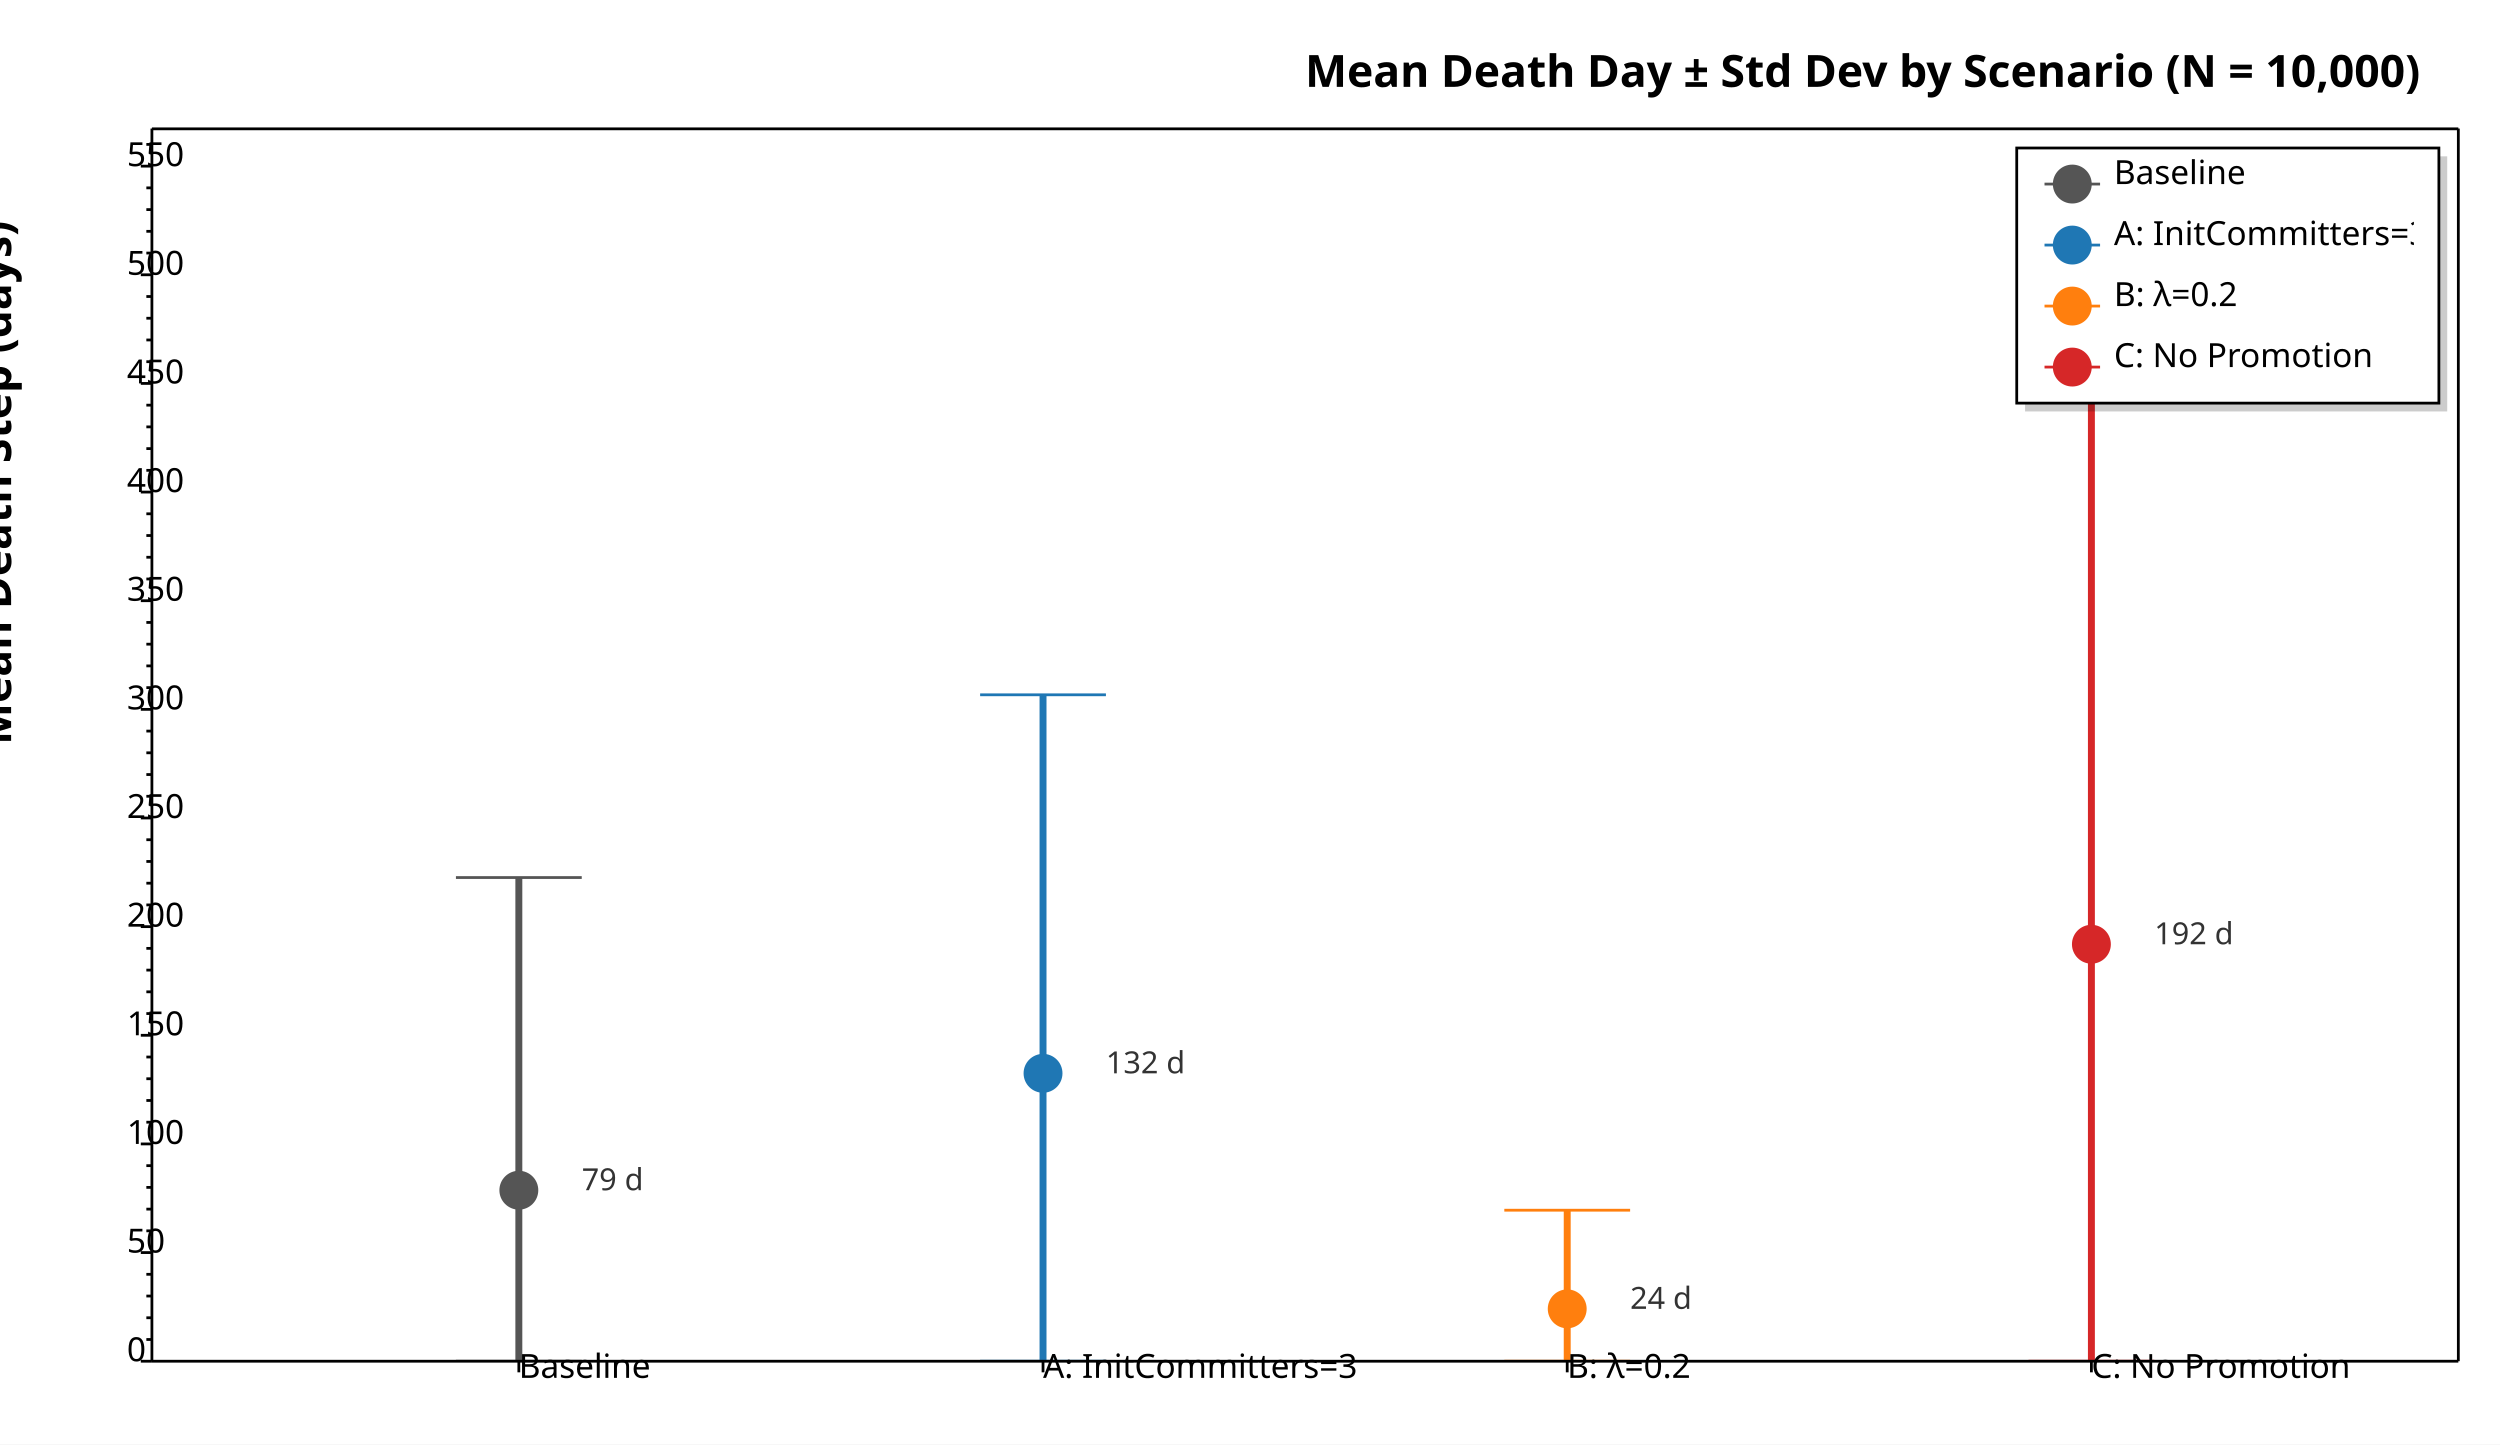
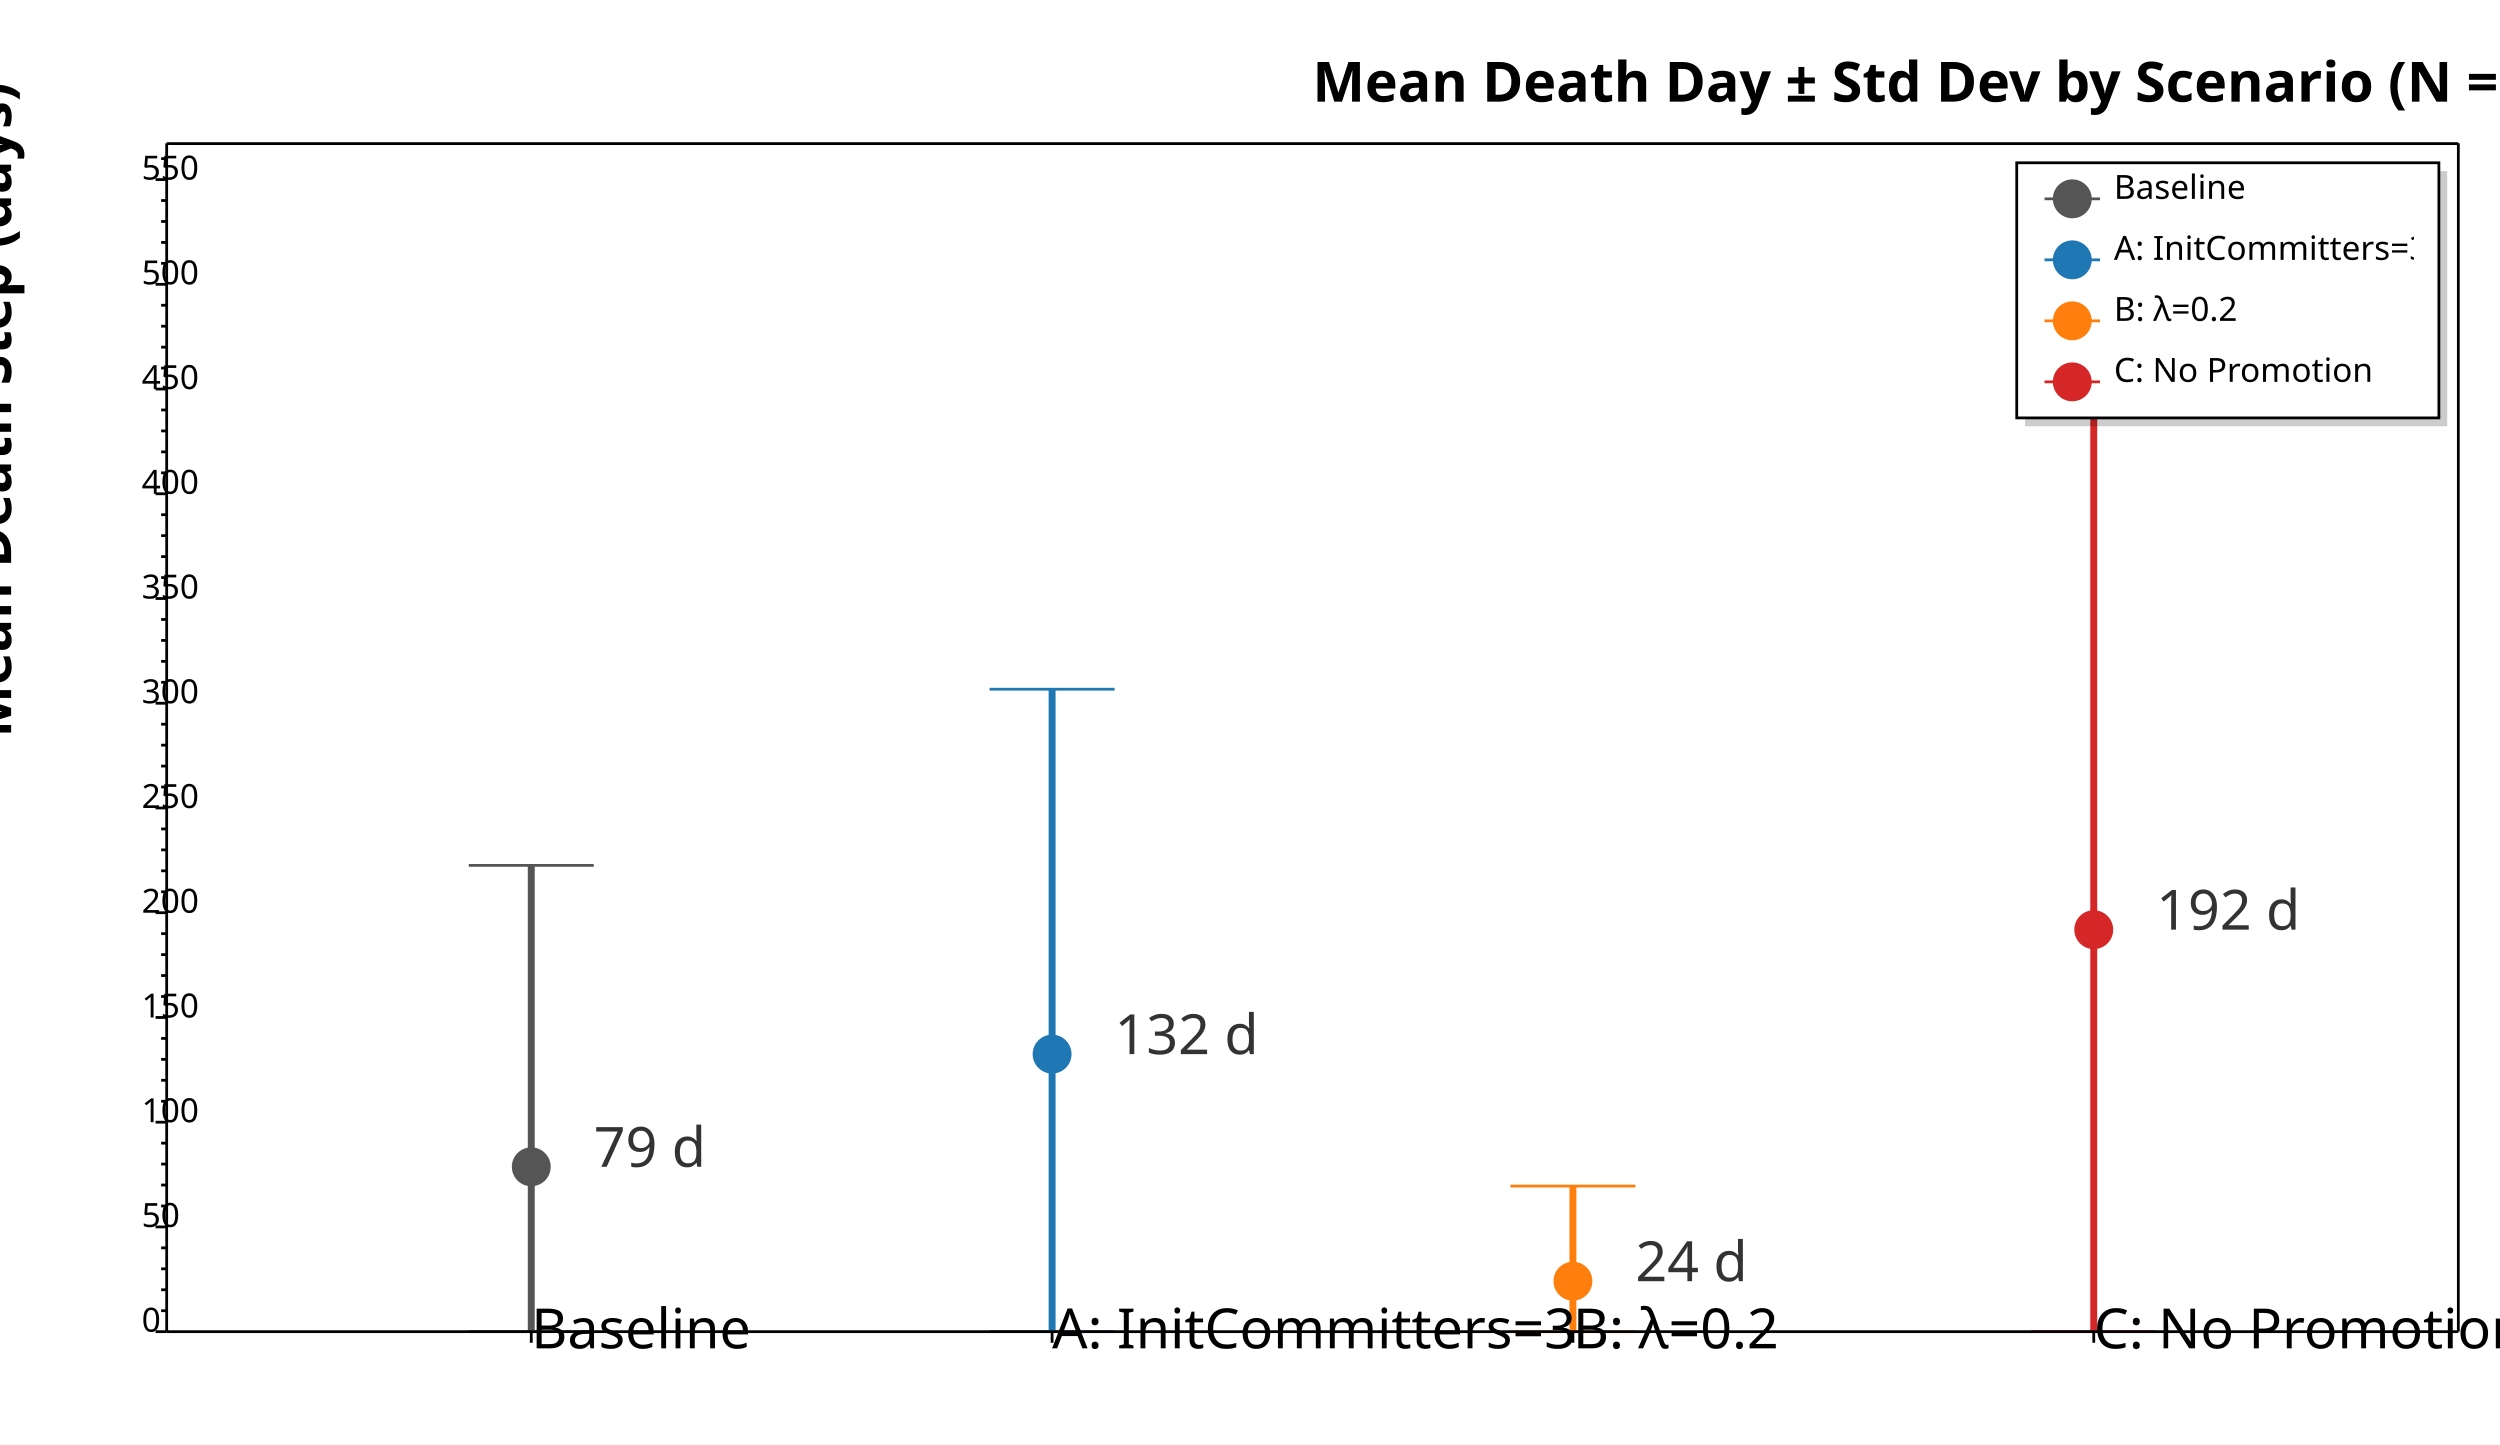
<svg xmlns="http://www.w3.org/2000/svg" width="900" height="520">
  <rect fill="white" width="900" height="520" />
  <clipPath id="cl_11">
-     <rect x="54.688" y="46.281" width="830.312" height="443.758" />
+     <rect x="60.008" y="51.602" width="824.992" height="427.797" />
  </clipPath>
  <g clip-path="url(#cl_11)">
-     <path fill="none" stroke="#555" stroke-width="2.5" stroke-miterlimit="4" d="M186.783 490.039L186.783 315.914" />
+     <path fill="none" stroke="#555" stroke-width="2.5" stroke-miterlimit="4" d="M191.257 479.398L191.257 311.536" />
  </g>
  <clipPath id="cl_12">
-     <rect x="54.688" y="46.281" width="830.312" height="443.758" />
+     <rect x="60.008" y="51.602" width="824.992" height="427.797" />
  </clipPath>
  <g clip-path="url(#cl_12)">
-     <path fill="none" stroke="#555" stroke-width="1" stroke-miterlimit="4" d="M164.138 490.039L209.428 490.039" />
+     <path fill="none" stroke="#555" stroke-width="1" stroke-miterlimit="4" d="M168.757 479.398L213.756 479.398" />
  </g>
  <clipPath id="cl_13">
-     <rect x="54.688" y="46.281" width="830.312" height="443.758" />
+     <rect x="60.008" y="51.602" width="824.992" height="427.797" />
  </clipPath>
  <g clip-path="url(#cl_13)">
-     <path fill="none" stroke="#555" stroke-width="1" stroke-miterlimit="4" d="M164.138 315.914L209.428 315.914" />
+     <path fill="none" stroke="#555" stroke-width="1" stroke-miterlimit="4" d="M168.757 311.536L213.756 311.536" />
  </g>
  <clipPath id="cl_14">
-     <rect x="54.688" y="46.281" width="830.312" height="443.758" />
+     <rect x="60.008" y="51.602" width="824.992" height="427.797" />
  </clipPath>
  <g clip-path="url(#cl_14)">
    <path fill="none" stroke="#555" stroke-width="1" stroke-miterlimit="4" d="" />
-     <ellipse fill="#555" cx="186.783" cy="428.477" rx="7" ry="7" />
+     <ellipse fill="#555" cx="191.257" cy="420.051" rx="7" ry="7" />
  </g>
  <clipPath id="cl_15">
-     <rect x="54.688" y="46.281" width="830.312" height="443.758" />
+     <rect x="60.008" y="51.602" width="824.992" height="427.797" />
  </clipPath>
  <g clip-path="url(#cl_15)">
-     <text fill="#333" transform="translate(209.428 428.477)" font-size="11" font-family="Segoe UI" x="0, 5.93, 11.859, 14.873, " y="2.793, ">
+     <text fill="#333" transform="translate(213.756 420.051)" font-size="20" font-family="Segoe UI" x="0, 10.781, 21.562, 27.041, " y="5.078, ">
				79 d
		</text>
  </g>
  <clipPath id="cl_16">
-     <rect x="54.688" y="46.281" width="830.312" height="443.758" />
+     <rect x="60.008" y="51.602" width="824.992" height="427.797" />
  </clipPath>
  <g clip-path="url(#cl_16)">
-     <path fill="none" stroke="#1F77B4" stroke-width="2.5" stroke-miterlimit="4" d="M375.49 490.039L375.49 250.128" />
+     <path fill="none" stroke="#1F77B4" stroke-width="2.5" stroke-miterlimit="4" d="M378.755 479.398L378.755 248.116" />
  </g>
  <clipPath id="cl_17">
-     <rect x="54.688" y="46.281" width="830.312" height="443.758" />
+     <rect x="60.008" y="51.602" width="824.992" height="427.797" />
  </clipPath>
  <g clip-path="url(#cl_17)">
-     <path fill="none" stroke="#1F77B4" stroke-width="1" stroke-miterlimit="4" d="M352.845 490.039L398.135 490.039" />
+     <path fill="none" stroke="#1F77B4" stroke-width="1" stroke-miterlimit="4" d="M356.255 479.398L401.255 479.398" />
  </g>
  <clipPath id="cl_18">
-     <rect x="54.688" y="46.281" width="830.312" height="443.758" />
+     <rect x="60.008" y="51.602" width="824.992" height="427.797" />
  </clipPath>
  <g clip-path="url(#cl_18)">
-     <path fill="none" stroke="#1F77B4" stroke-width="1" stroke-miterlimit="4" d="M352.845 250.128L398.135 250.128" />
+     <path fill="none" stroke="#1F77B4" stroke-width="1" stroke-miterlimit="4" d="M356.255 248.116L401.255 248.116" />
  </g>
  <clipPath id="cl_19">
-     <rect x="54.688" y="46.281" width="830.312" height="443.758" />
+     <rect x="60.008" y="51.602" width="824.992" height="427.797" />
  </clipPath>
  <g clip-path="url(#cl_19)">
    <path fill="none" stroke="#1F77B4" stroke-width="1" stroke-miterlimit="4" d="" />
-     <ellipse fill="#1F77B4" cx="375.49" cy="386.393" rx="7" ry="7" />
+     <ellipse fill="#1F77B4" cx="378.755" cy="379.48" rx="7" ry="7" />
  </g>
  <clipPath id="cl_1a">
-     <rect x="54.688" y="46.281" width="830.312" height="443.758" />
+     <rect x="60.008" y="51.602" width="824.992" height="427.797" />
  </clipPath>
  <g clip-path="url(#cl_1a)">
-     <text fill="#333" transform="translate(398.135 386.393)" font-size="11" font-family="Segoe UI" x="0, 5.93, 11.859, 17.789, 20.802, " y="2.793, ">
+     <text fill="#333" transform="translate(401.255 379.48)" font-size="20" font-family="Segoe UI" x="0, 10.781, 21.562, 32.344, 37.822, " y="5.078, ">
				132 d
		</text>
  </g>
  <clipPath id="cl_1b">
-     <rect x="54.688" y="46.281" width="830.312" height="443.758" />
+     <rect x="60.008" y="51.602" width="824.992" height="427.797" />
  </clipPath>
  <g clip-path="url(#cl_1b)">
-     <path fill="none" stroke="#FF7F0E" stroke-width="2.5" stroke-miterlimit="4" d="M564.197 490.039L564.197 435.674" />
+     <path fill="none" stroke="#FF7F0E" stroke-width="2.5" stroke-miterlimit="4" d="M566.253 479.398L566.253 426.989" />
  </g>
  <clipPath id="cl_1c">
-     <rect x="54.688" y="46.281" width="830.312" height="443.758" />
+     <rect x="60.008" y="51.602" width="824.992" height="427.797" />
  </clipPath>
  <g clip-path="url(#cl_1c)">
-     <path fill="none" stroke="#FF7F0E" stroke-width="1" stroke-miterlimit="4" d="M541.553 490.039L586.842 490.039" />
+     <path fill="none" stroke="#FF7F0E" stroke-width="1" stroke-miterlimit="4" d="M543.753 479.398L588.753 479.398" />
  </g>
  <clipPath id="cl_1d">
-     <rect x="54.688" y="46.281" width="830.312" height="443.758" />
+     <rect x="60.008" y="51.602" width="824.992" height="427.797" />
  </clipPath>
  <g clip-path="url(#cl_1d)">
-     <path fill="none" stroke="#FF7F0E" stroke-width="1" stroke-miterlimit="4" d="M541.553 435.674L586.842 435.674" />
+     <path fill="none" stroke="#FF7F0E" stroke-width="1" stroke-miterlimit="4" d="M543.753 426.989L588.753 426.989" />
  </g>
  <clipPath id="cl_1e">
-     <rect x="54.688" y="46.281" width="830.312" height="443.758" />
+     <rect x="60.008" y="51.602" width="824.992" height="427.797" />
  </clipPath>
  <g clip-path="url(#cl_1e)">
    <path fill="none" stroke="#FF7F0E" stroke-width="1" stroke-miterlimit="4" d="" />
-     <ellipse fill="#FF7F0E" cx="564.197" cy="471.187" rx="7" ry="7" />
+     <ellipse fill="#FF7F0E" cx="566.253" cy="461.225" rx="7" ry="7" />
  </g>
  <clipPath id="cl_1f">
-     <rect x="54.688" y="46.281" width="830.312" height="443.758" />
+     <rect x="60.008" y="51.602" width="824.992" height="427.797" />
  </clipPath>
  <g clip-path="url(#cl_1f)">
-     <text fill="#333" transform="translate(586.842 471.187)" font-size="11" font-family="Segoe UI" x="0, 5.93, 11.859, 14.873, " y="2.793, ">
+     <text fill="#333" transform="translate(588.753 461.225)" font-size="20" font-family="Segoe UI" x="0, 10.781, 21.562, 27.041, " y="5.078, ">
				24 d
		</text>
  </g>
  <clipPath id="cl_20">
-     <rect x="54.688" y="46.281" width="830.312" height="443.758" />
+     <rect x="60.008" y="51.602" width="824.992" height="427.797" />
  </clipPath>
  <g clip-path="url(#cl_20)">
-     <path fill="none" stroke="#D62728" stroke-width="2.5" stroke-miterlimit="4" d="M752.905 490.039L752.905 104.163" />
+     <path fill="none" stroke="#D62728" stroke-width="2.5" stroke-miterlimit="4" d="M753.751 479.398L753.751 107.401" />
  </g>
  <clipPath id="cl_21">
-     <rect x="54.688" y="46.281" width="830.312" height="443.758" />
+     <rect x="60.008" y="51.602" width="824.992" height="427.797" />
  </clipPath>
  <g clip-path="url(#cl_21)">
-     <path fill="none" stroke="#D62728" stroke-width="1" stroke-miterlimit="4" d="M730.26 490.039L775.55 490.039" />
+     <path fill="none" stroke="#D62728" stroke-width="1" stroke-miterlimit="4" d="M731.251 479.398L776.251 479.398" />
  </g>
  <clipPath id="cl_22">
-     <rect x="54.688" y="46.281" width="830.312" height="443.758" />
+     <rect x="60.008" y="51.602" width="824.992" height="427.797" />
  </clipPath>
  <g clip-path="url(#cl_22)">
-     <path fill="none" stroke="#D62728" stroke-width="1" stroke-miterlimit="4" d="M730.26 104.163L775.55 104.163" />
+     <path fill="none" stroke="#D62728" stroke-width="1" stroke-miterlimit="4" d="M731.251 107.401L776.251 107.401" />
  </g>
  <clipPath id="cl_23">
-     <rect x="54.688" y="46.281" width="830.312" height="443.758" />
+     <rect x="60.008" y="51.602" width="824.992" height="427.797" />
  </clipPath>
  <g clip-path="url(#cl_23)">
    <path fill="none" stroke="#D62728" stroke-width="1" stroke-miterlimit="4" d="" />
-     <ellipse fill="#D62728" cx="752.905" cy="339.928" rx="7" ry="7" />
+     <ellipse fill="#D62728" cx="753.751" cy="334.687" rx="7" ry="7" />
  </g>
  <clipPath id="cl_24">
-     <rect x="54.688" y="46.281" width="830.312" height="443.758" />
+     <rect x="60.008" y="51.602" width="824.992" height="427.797" />
  </clipPath>
  <g clip-path="url(#cl_24)">
-     <text fill="#333" transform="translate(775.55 339.928)" font-size="11" font-family="Segoe UI" x="0, 5.93, 11.859, 17.789, 20.802, " y="2.793, ">
+     <text fill="#333" transform="translate(776.251 334.687)" font-size="20" font-family="Segoe UI" x="0, 10.781, 21.562, 32.344, 37.822, " y="5.078, ">
				192 d
		</text>
  </g>
-   <rect fill="#010101" fill-opacity="0.2" x="729.025" y="56.281" width="151.975" height="91.844" />
-   <rect fill="white" x="726.025" y="53.281" width="151.975" height="91.844" />
-   <rect fill="none" stroke="black" stroke-width="1" stroke-miterlimit="4" x="726.025" y="53.281" width="151.975" height="91.844" />
+   <rect fill="#010101" fill-opacity="0.2" x="729.025" y="61.602" width="151.975" height="91.844" />
+   <rect fill="white" x="726.025" y="58.602" width="151.975" height="91.844" />
+   <rect fill="none" stroke="black" stroke-width="1" stroke-miterlimit="4" x="726.025" y="58.602" width="151.975" height="91.844" />
  <clipPath id="cl_25">
-     <rect x="735.025" y="57.281" width="133.975" height="83.844" />
+     <rect x="735.025" y="62.602" width="133.975" height="83.844" />
  </clipPath>
  <g clip-path="url(#cl_25)">
-     <text transform="translate(761.025 66.2617)" font-size="12" font-family="Segoe UI" x="0, 6.879, 12.984, 18.076, 24.352, 27.258, 30.164, 36.955, " y="3.047, ">
+     <text transform="translate(761.025 71.582)" font-size="12" font-family="Segoe UI" x="0, 6.879, 12.984, 18.076, 24.352, 27.258, 30.164, 36.955, " y="3.047, ">
				Baseline
		</text>
-     <path fill="none" stroke="#555" stroke-width="1" stroke-miterlimit="4" d="M756.025 66.262L736.025 66.262" />
-     <ellipse fill="#555" cx="746.025" cy="66.262" rx="7" ry="7" />
-     <text transform="translate(761.025 88.2227)" font-size="12" font-family="Segoe UI" x="0, 7.74, 10.342, 13.629, 16.822, 23.613, 26.52, 30.586, 38.016, 45.047, 55.383, 65.719, 68.625, 72.691, 76.758, 83.033, 87.205, 92.297, 100.506, " y="3.047, ">
+     <path fill="none" stroke="#555" stroke-width="1" stroke-miterlimit="4" d="M756.025 71.582L736.025 71.582" />
+     <ellipse fill="#555" cx="746.025" cy="71.582" rx="7" ry="7" />
+     <text transform="translate(761.025 93.543)" font-size="12" font-family="Segoe UI" x="0, 7.74, 10.342, 13.629, 16.822, 23.613, 26.52, 30.586, 38.016, 45.047, 55.383, 65.719, 68.625, 72.691, 76.758, 83.033, 87.205, 92.297, 100.506, " y="3.047, ">
				A: InitCommitters=3
		</text>
-     <path fill="none" stroke="#1F77B4" stroke-width="1" stroke-miterlimit="4" d="M756.025 88.223L736.025 88.223" />
-     <ellipse fill="#1F77B4" cx="746.025" cy="88.223" rx="7" ry="7" />
-     <text transform="translate(761.025 110.184)" font-size="12" font-family="Segoe UI" x="0, 6.879, 9.48, 12.768, 18.744, 26.953, 33.422, 36.023, " y="3.047, ">
+     <path fill="none" stroke="#1F77B4" stroke-width="1" stroke-miterlimit="4" d="M756.025 93.543L736.025 93.543" />
+     <ellipse fill="#1F77B4" cx="746.025" cy="93.543" rx="7" ry="7" />
+     <text transform="translate(761.025 115.504)" font-size="12" font-family="Segoe UI" x="0, 6.879, 9.48, 12.768, 18.744, 26.953, 33.422, 36.023, " y="3.047, ">
				B: λ=0.2
		</text>
-     <path fill="none" stroke="#FF7F0E" stroke-width="1" stroke-miterlimit="4" d="M756.025 110.184L736.025 110.184" />
-     <ellipse fill="#FF7F0E" cx="746.025" cy="110.184" rx="7" ry="7" />
-     <text transform="translate(761.025 132.145)" font-size="12" font-family="Segoe UI" x="0, 7.43, 10.031, 13.318, 22.295, 29.326, 32.613, 39.334, 43.506, 50.537, 60.873, 67.904, 71.971, 74.877, 81.908, " y="3.047, ">
+     <path fill="none" stroke="#FF7F0E" stroke-width="1" stroke-miterlimit="4" d="M756.025 115.504L736.025 115.504" />
+     <ellipse fill="#FF7F0E" cx="746.025" cy="115.504" rx="7" ry="7" />
+     <text transform="translate(761.025 137.465)" font-size="12" font-family="Segoe UI" x="0, 7.43, 10.031, 13.318, 22.295, 29.326, 32.613, 39.334, 43.506, 50.537, 60.873, 67.904, 71.971, 74.877, 81.908, " y="3.047, ">
				C: No Promotion
		</text>
-     <path fill="none" stroke="#D62728" stroke-width="1" stroke-miterlimit="4" d="M756.025 132.145L736.025 132.145" />
-     <ellipse fill="#D62728" cx="746.025" cy="132.145" rx="7" ry="7" />
-   </g>
-   <path fill="none" stroke="black" stroke-width="1" stroke-miterlimit="4" d="M186.783 490.039L186.783 494.039" />
-   <text transform="translate(186.783 496.039)" font-size="12" font-family="Segoe UI" x="-21.615, -14.736, -8.631, -3.539, 2.736, 5.643, 8.549, 15.34, " y="11.027, ">
+     <path fill="none" stroke="#D62728" stroke-width="1" stroke-miterlimit="4" d="M756.025 137.465L736.025 137.465" />
+     <ellipse fill="#D62728" cx="746.025" cy="137.465" rx="7" ry="7" />
+   </g>
+   <path fill="none" stroke="black" stroke-width="1" stroke-miterlimit="4" d="M191.257 479.398L191.257 483.398" />
+   <text transform="translate(191.257 485.398)" font-size="20" font-family="Segoe UI" x="-36.025, -24.561, -14.385, -5.898, 4.561, 9.404, 14.248, 25.566, " y="18.379, ">
			Baseline
	</text>
-   <path fill="none" stroke="black" stroke-width="1" stroke-miterlimit="4" d="M375.49 490.039L375.49 494.039" />
-   <text transform="translate(375.49 496.039)" font-size="12" font-family="Segoe UI" x="-53.487, -45.747, -43.146, -39.858, -36.665, -29.874, -26.968, -22.901, -15.472, -8.44, 1.896, 12.231, 15.138, 19.204, 23.271, 29.546, 33.718, 38.81, 47.019, " y="11.027, ">
+   <path fill="none" stroke="black" stroke-width="1" stroke-miterlimit="4" d="M378.755 479.398L378.755 483.398" />
+   <text transform="translate(378.755 485.398)" font-size="20" font-family="Segoe UI" x="-89.146, -76.245, -71.909, -66.431, -61.108, -49.79, -44.946, -38.169, -25.786, -14.067, 3.159, 20.386, 25.229, 32.007, 38.784, 49.243, 56.196, 64.683, 78.364, " y="18.379, ">
			A: InitCommitters=3
	</text>
-   <path fill="none" stroke="black" stroke-width="1" stroke-miterlimit="4" d="M564.197 490.039L564.197 494.039" />
-   <text transform="translate(564.197 496.039)" font-size="12" font-family="Segoe UI" x="-21.246, -14.367, -11.766, -8.479, -2.502, 5.707, 12.176, 14.777, " y="11.027, ">
+   <path fill="none" stroke="black" stroke-width="1" stroke-miterlimit="4" d="M566.253 479.398L566.253 483.398" />
+   <text transform="translate(566.253 485.398)" font-size="20" font-family="Segoe UI" x="-35.41, -23.945, -19.609, -14.131, -4.17, 9.512, 20.293, 24.629, " y="18.379, ">
			B: λ=0.2
	</text>
-   <path fill="none" stroke="black" stroke-width="1" stroke-miterlimit="4" d="M752.905 490.039L752.905 494.039" />
-   <text transform="translate(752.905 496.039)" font-size="12" font-family="Segoe UI" x="-44.35, -36.92, -34.318, -31.031, -22.055, -15.023, -11.736, -5.016, -0.844, 6.188, 16.523, 23.555, 27.621, 30.527, 37.559, " y="11.027, ">
+   <path fill="none" stroke="black" stroke-width="1" stroke-miterlimit="4" d="M753.751 479.398L753.751 483.398" />
+   <text transform="translate(753.751 485.398)" font-size="20" font-family="Segoe UI" x="-73.916, -61.533, -57.197, -51.719, -36.758, -25.039, -19.561, -8.359, -1.406, 10.312, 27.539, 39.258, 46.035, 50.879, 62.598, " y="18.379, ">
			C: No Promotion
	</text>
-   <path fill="none" stroke="black" stroke-width="1" stroke-miterlimit="4" d="M54.688 490.039L885 490.039" />
-   <path fill="none" stroke="black" stroke-width="1" stroke-miterlimit="4" d="M54.688 46.381L885 46.381" />
-   <text transform="matrix(0 -1 1 0 4 268.16)" font-size="16" font-weight="600" font-family="Segoe UI" x="-90.086, -74.773, -66.117, -57.508, -47.828, -43.414, -31.617, -22.961, -14.352, -8.125, 1.508, 5.922, 14.891, 21.117, 29.773, 39.695, 44.109, 50.016, 59.922, 68.531, 77.141, 84.18, " y="14.391, ">
+   <path fill="none" stroke="black" stroke-width="1" stroke-miterlimit="4" d="M60.008 479.398L885 479.398" />
+   <path fill="none" stroke="black" stroke-width="1" stroke-miterlimit="4" d="M60.008 51.702L885 51.702" />
+   <text transform="matrix(0 -1 1 0 4 265.5)" font-size="20" font-weight="600" font-family="Segoe UI" x="-112.607, -93.467, -82.646, -71.885, -59.785, -54.268, -39.521, -28.701, -17.939, -10.156, 1.885, 7.402, 18.613, 26.396, 37.217, 49.619, 55.137, 62.52, 74.902, 85.664, 96.426, 105.225, " y="17.988, ">
			Mean Death Step (days)
	</text>
-   <path fill="none" stroke="black" stroke-width="1" stroke-miterlimit="4" d="M54.688 490.039L50.688 490.039" />
-   <text transform="translate(45.6875 490.039)" font-size="12" font-family="Segoe UI" x="-6.469, " y="3.047, ">
+   <path fill="none" stroke="black" stroke-width="1" stroke-miterlimit="4" d="M60.008 479.398L56.008 479.398" />
+   <text transform="translate(51.0078 479.398)" font-size="12" font-family="Segoe UI" x="-6.469, " y="3.047, ">
			0
	</text>
-   <path fill="none" stroke="black" stroke-width="1" stroke-miterlimit="4" d="M54.688 450.927L50.688 450.927" />
-   <text transform="translate(45.6875 450.927)" font-size="12" font-family="Segoe UI" x="-12.938, -6.469, " y="3.047, ">
+   <path fill="none" stroke="black" stroke-width="1" stroke-miterlimit="4" d="M60.008 441.693L56.008 441.693" />
+   <text transform="translate(51.0078 441.693)" font-size="12" font-family="Segoe UI" x="-12.938, -6.469, " y="3.047, ">
			50
	</text>
-   <path fill="none" stroke="black" stroke-width="1" stroke-miterlimit="4" d="M54.688 411.816L50.688 411.816" />
-   <text transform="translate(45.6875 411.816)" font-size="12" font-family="Segoe UI" x="-19.406, -12.938, -6.469, " y="3.047, ">
+   <path fill="none" stroke="black" stroke-width="1" stroke-miterlimit="4" d="M60.008 403.988L56.008 403.988" />
+   <text transform="translate(51.0078 403.988)" font-size="12" font-family="Segoe UI" x="-19.406, -12.938, -6.469, " y="3.047, ">
			100
	</text>
-   <path fill="none" stroke="black" stroke-width="1" stroke-miterlimit="4" d="M54.688 372.704L50.688 372.704" />
-   <text transform="translate(45.6875 372.704)" font-size="12" font-family="Segoe UI" x="-19.406, -12.938, -6.469, " y="3.047, ">
+   <path fill="none" stroke="black" stroke-width="1" stroke-miterlimit="4" d="M60.008 366.284L56.008 366.284" />
+   <text transform="translate(51.0078 366.284)" font-size="12" font-family="Segoe UI" x="-19.406, -12.938, -6.469, " y="3.047, ">
			150
	</text>
-   <path fill="none" stroke="black" stroke-width="1" stroke-miterlimit="4" d="M54.688 333.592L50.688 333.592" />
-   <text transform="translate(45.6875 333.592)" font-size="12" font-family="Segoe UI" x="-19.406, -12.938, -6.469, " y="3.047, ">
+   <path fill="none" stroke="black" stroke-width="1" stroke-miterlimit="4" d="M60.008 328.579L56.008 328.579" />
+   <text transform="translate(51.0078 328.579)" font-size="12" font-family="Segoe UI" x="-19.406, -12.938, -6.469, " y="3.047, ">
			200
	</text>
-   <path fill="none" stroke="black" stroke-width="1" stroke-miterlimit="4" d="M54.688 294.48L50.688 294.48" />
-   <text transform="translate(45.6875 294.48)" font-size="12" font-family="Segoe UI" x="-19.406, -12.938, -6.469, " y="3.047, ">
+   <path fill="none" stroke="black" stroke-width="1" stroke-miterlimit="4" d="M60.008 290.874L56.008 290.874" />
+   <text transform="translate(51.0078 290.874)" font-size="12" font-family="Segoe UI" x="-19.406, -12.938, -6.469, " y="3.047, ">
			250
	</text>
-   <path fill="none" stroke="black" stroke-width="1" stroke-miterlimit="4" d="M54.688 255.369L50.688 255.369" />
-   <text transform="translate(45.6875 255.369)" font-size="12" font-family="Segoe UI" x="-19.406, -12.938, -6.469, " y="3.047, ">
+   <path fill="none" stroke="black" stroke-width="1" stroke-miterlimit="4" d="M60.008 253.169L56.008 253.169" />
+   <text transform="translate(51.0078 253.169)" font-size="12" font-family="Segoe UI" x="-19.406, -12.938, -6.469, " y="3.047, ">
			300
	</text>
-   <path fill="none" stroke="black" stroke-width="1" stroke-miterlimit="4" d="M54.688 216.257L50.688 216.257" />
-   <text transform="translate(45.6875 216.257)" font-size="12" font-family="Segoe UI" x="-19.406, -12.938, -6.469, " y="3.047, ">
+   <path fill="none" stroke="black" stroke-width="1" stroke-miterlimit="4" d="M60.008 215.464L56.008 215.464" />
+   <text transform="translate(51.0078 215.464)" font-size="12" font-family="Segoe UI" x="-19.406, -12.938, -6.469, " y="3.047, ">
			350
	</text>
-   <path fill="none" stroke="black" stroke-width="1" stroke-miterlimit="4" d="M54.688 177.145L50.688 177.145" />
-   <text transform="translate(45.6875 177.145)" font-size="12" font-family="Segoe UI" x="-19.406, -12.938, -6.469, " y="3.047, ">
+   <path fill="none" stroke="black" stroke-width="1" stroke-miterlimit="4" d="M60.008 177.759L56.008 177.759" />
+   <text transform="translate(51.0078 177.759)" font-size="12" font-family="Segoe UI" x="-19.406, -12.938, -6.469, " y="3.047, ">
			400
	</text>
-   <path fill="none" stroke="black" stroke-width="1" stroke-miterlimit="4" d="M54.688 138.033L50.688 138.033" />
-   <text transform="translate(45.6875 138.033)" font-size="12" font-family="Segoe UI" x="-19.406, -12.938, -6.469, " y="3.047, ">
+   <path fill="none" stroke="black" stroke-width="1" stroke-miterlimit="4" d="M60.008 140.054L56.008 140.054" />
+   <text transform="translate(51.0078 140.054)" font-size="12" font-family="Segoe UI" x="-19.406, -12.938, -6.469, " y="3.047, ">
			450
	</text>
-   <path fill="none" stroke="black" stroke-width="1" stroke-miterlimit="4" d="M54.688 98.922L50.688 98.922" />
-   <text transform="translate(45.6875 98.9217)" font-size="12" font-family="Segoe UI" x="-19.406, -12.938, -6.469, " y="3.047, ">
+   <path fill="none" stroke="black" stroke-width="1" stroke-miterlimit="4" d="M60.008 102.349L56.008 102.349" />
+   <text transform="translate(51.0078 102.349)" font-size="12" font-family="Segoe UI" x="-19.406, -12.938, -6.469, " y="3.047, ">
			500
	</text>
-   <path fill="none" stroke="black" stroke-width="1" stroke-miterlimit="4" d="M54.688 59.81L50.688 59.81" />
-   <text transform="translate(45.6875 59.81)" font-size="12" font-family="Segoe UI" x="-19.406, -12.938, -6.469, " y="3.047, ">
+   <path fill="none" stroke="black" stroke-width="1" stroke-miterlimit="4" d="M60.008 64.644L56.008 64.644" />
+   <text transform="translate(51.0078 64.6437)" font-size="12" font-family="Segoe UI" x="-19.406, -12.938, -6.469, " y="3.047, ">
			550
	</text>
-   <path fill="none" stroke="black" stroke-width="1" stroke-miterlimit="4" d="M54.688 482.217L52.688 482.217" />
-   <path fill="none" stroke="black" stroke-width="1" stroke-miterlimit="4" d="M54.688 474.394L52.688 474.394" />
-   <path fill="none" stroke="black" stroke-width="1" stroke-miterlimit="4" d="M54.688 466.572L52.688 466.572" />
-   <path fill="none" stroke="black" stroke-width="1" stroke-miterlimit="4" d="M54.688 458.75L52.688 458.75" />
-   <path fill="none" stroke="black" stroke-width="1" stroke-miterlimit="4" d="M54.688 443.105L52.688 443.105" />
-   <path fill="none" stroke="black" stroke-width="1" stroke-miterlimit="4" d="M54.688 435.283L52.688 435.283" />
-   <path fill="none" stroke="black" stroke-width="1" stroke-miterlimit="4" d="M54.688 427.46L52.688 427.46" />
-   <path fill="none" stroke="black" stroke-width="1" stroke-miterlimit="4" d="M54.688 419.638L52.688 419.638" />
-   <path fill="none" stroke="black" stroke-width="1" stroke-miterlimit="4" d="M54.688 403.993L52.688 403.993" />
-   <path fill="none" stroke="black" stroke-width="1" stroke-miterlimit="4" d="M54.688 396.171L52.688 396.171" />
-   <path fill="none" stroke="black" stroke-width="1" stroke-miterlimit="4" d="M54.688 388.349L52.688 388.349" />
-   <path fill="none" stroke="black" stroke-width="1" stroke-miterlimit="4" d="M54.688 380.526L52.688 380.526" />
-   <path fill="none" stroke="black" stroke-width="1" stroke-miterlimit="4" d="M54.688 364.882L52.688 364.882" />
-   <path fill="none" stroke="black" stroke-width="1" stroke-miterlimit="4" d="M54.688 357.059L52.688 357.059" />
-   <path fill="none" stroke="black" stroke-width="1" stroke-miterlimit="4" d="M54.688 349.237L52.688 349.237" />
-   <path fill="none" stroke="black" stroke-width="1" stroke-miterlimit="4" d="M54.688 341.414L52.688 341.414" />
-   <path fill="none" stroke="black" stroke-width="1" stroke-miterlimit="4" d="M54.688 325.77L52.688 325.77" />
-   <path fill="none" stroke="black" stroke-width="1" stroke-miterlimit="4" d="M54.688 317.947L52.688 317.947" />
-   <path fill="none" stroke="black" stroke-width="1" stroke-miterlimit="4" d="M54.688 310.125L52.688 310.125" />
-   <path fill="none" stroke="black" stroke-width="1" stroke-miterlimit="4" d="M54.688 302.303L52.688 302.303" />
-   <path fill="none" stroke="black" stroke-width="1" stroke-miterlimit="4" d="M54.688 286.658L52.688 286.658" />
-   <path fill="none" stroke="black" stroke-width="1" stroke-miterlimit="4" d="M54.688 278.836L52.688 278.836" />
-   <path fill="none" stroke="black" stroke-width="1" stroke-miterlimit="4" d="M54.688 271.013L52.688 271.013" />
-   <path fill="none" stroke="black" stroke-width="1" stroke-miterlimit="4" d="M54.688 263.191L52.688 263.191" />
-   <path fill="none" stroke="black" stroke-width="1" stroke-miterlimit="4" d="M54.688 247.546L52.688 247.546" />
-   <path fill="none" stroke="black" stroke-width="1" stroke-miterlimit="4" d="M54.688 239.724L52.688 239.724" />
-   <path fill="none" stroke="black" stroke-width="1" stroke-miterlimit="4" d="M54.688 231.902L52.688 231.902" />
-   <path fill="none" stroke="black" stroke-width="1" stroke-miterlimit="4" d="M54.688 224.079L52.688 224.079" />
-   <path fill="none" stroke="black" stroke-width="1" stroke-miterlimit="4" d="M54.688 208.435L52.688 208.435" />
-   <path fill="none" stroke="black" stroke-width="1" stroke-miterlimit="4" d="M54.688 200.612L52.688 200.612" />
-   <path fill="none" stroke="black" stroke-width="1" stroke-miterlimit="4" d="M54.688 192.79L52.688 192.79" />
-   <path fill="none" stroke="black" stroke-width="1" stroke-miterlimit="4" d="M54.688 184.968L52.688 184.968" />
-   <path fill="none" stroke="black" stroke-width="1" stroke-miterlimit="4" d="M54.688 169.323L52.688 169.323" />
-   <path fill="none" stroke="black" stroke-width="1" stroke-miterlimit="4" d="M54.688 161.501L52.688 161.501" />
-   <path fill="none" stroke="black" stroke-width="1" stroke-miterlimit="4" d="M54.688 153.678L52.688 153.678" />
-   <path fill="none" stroke="black" stroke-width="1" stroke-miterlimit="4" d="M54.688 145.856L52.688 145.856" />
-   <path fill="none" stroke="black" stroke-width="1" stroke-miterlimit="4" d="M54.688 130.211L52.688 130.211" />
-   <path fill="none" stroke="black" stroke-width="1" stroke-miterlimit="4" d="M54.688 122.389L52.688 122.389" />
-   <path fill="none" stroke="black" stroke-width="1" stroke-miterlimit="4" d="M54.688 114.566L52.688 114.566" />
-   <path fill="none" stroke="black" stroke-width="1" stroke-miterlimit="4" d="M54.688 106.744L52.688 106.744" />
-   <path fill="none" stroke="black" stroke-width="1" stroke-miterlimit="4" d="M54.688 91.099L52.688 91.099" />
-   <path fill="none" stroke="black" stroke-width="1" stroke-miterlimit="4" d="M54.688 83.277L52.688 83.277" />
-   <path fill="none" stroke="black" stroke-width="1" stroke-miterlimit="4" d="M54.688 75.455L52.688 75.455" />
-   <path fill="none" stroke="black" stroke-width="1" stroke-miterlimit="4" d="M54.688 67.632L52.688 67.632" />
-   <path fill="none" stroke="black" stroke-width="1" stroke-miterlimit="4" d="M54.688 51.988L52.688 51.988" />
-   <path fill="none" stroke="black" stroke-width="1" stroke-miterlimit="4" d="M54.688 490.039L54.688 46.281" />
-   <path fill="none" stroke="black" stroke-width="1" stroke-miterlimit="4" d="M885 490.039L885 46.281" />
-   <text transform="translate(469.844 31.2813)" font-size="16" font-weight="600" font-family="Segoe UI" x="-199.613, -184.301, -175.645, -167.035, -157.355, -152.941, -141.145, -132.488, -123.879, -117.652, -108.02, -103.605, -91.809, -83.199, -74.59, -70.176, -58.863, -54.449, -45.48, -39.254, -29.348, -24.934, -13.137, -4.48, 4.191, 8.605, 18.527, 27.137, 31.551, 40.52, 48.199, 56.855, 66.535, 75.145, 81.512, 86.059, 95.84, 104.668, 110.574, 123.215, 127.629, 138.941, 143.355, 152.559, 161.762, 166.098, 175.301, 184.504, 193.707, " y="-6.891, ">
+   <path fill="none" stroke="black" stroke-width="1" stroke-miterlimit="4" d="M60.008 471.857L58.008 471.857" />
+   <path fill="none" stroke="black" stroke-width="1" stroke-miterlimit="4" d="M60.008 464.316L58.008 464.316" />
+   <path fill="none" stroke="black" stroke-width="1" stroke-miterlimit="4" d="M60.008 456.775L58.008 456.775" />
+   <path fill="none" stroke="black" stroke-width="1" stroke-miterlimit="4" d="M60.008 449.234L58.008 449.234" />
+   <path fill="none" stroke="black" stroke-width="1" stroke-miterlimit="4" d="M60.008 434.152L58.008 434.152" />
+   <path fill="none" stroke="black" stroke-width="1" stroke-miterlimit="4" d="M60.008 426.611L58.008 426.611" />
+   <path fill="none" stroke="black" stroke-width="1" stroke-miterlimit="4" d="M60.008 419.07L58.008 419.07" />
+   <path fill="none" stroke="black" stroke-width="1" stroke-miterlimit="4" d="M60.008 411.529L58.008 411.529" />
+   <path fill="none" stroke="black" stroke-width="1" stroke-miterlimit="4" d="M60.008 396.448L58.008 396.448" />
+   <path fill="none" stroke="black" stroke-width="1" stroke-miterlimit="4" d="M60.008 388.906L58.008 388.906" />
+   <path fill="none" stroke="black" stroke-width="1" stroke-miterlimit="4" d="M60.008 381.366L58.008 381.366" />
+   <path fill="none" stroke="black" stroke-width="1" stroke-miterlimit="4" d="M60.008 373.825L58.008 373.825" />
+   <path fill="none" stroke="black" stroke-width="1" stroke-miterlimit="4" d="M60.008 358.743L58.008 358.743" />
+   <path fill="none" stroke="black" stroke-width="1" stroke-miterlimit="4" d="M60.008 351.202L58.008 351.202" />
+   <path fill="none" stroke="black" stroke-width="1" stroke-miterlimit="4" d="M60.008 343.661L58.008 343.661" />
+   <path fill="none" stroke="black" stroke-width="1" stroke-miterlimit="4" d="M60.008 336.12L58.008 336.12" />
+   <path fill="none" stroke="black" stroke-width="1" stroke-miterlimit="4" d="M60.008 321.038L58.008 321.038" />
+   <path fill="none" stroke="black" stroke-width="1" stroke-miterlimit="4" d="M60.008 313.497L58.008 313.497" />
+   <path fill="none" stroke="black" stroke-width="1" stroke-miterlimit="4" d="M60.008 305.956L58.008 305.956" />
+   <path fill="none" stroke="black" stroke-width="1" stroke-miterlimit="4" d="M60.008 298.415L58.008 298.415" />
+   <path fill="none" stroke="black" stroke-width="1" stroke-miterlimit="4" d="M60.008 283.333L58.008 283.333" />
+   <path fill="none" stroke="black" stroke-width="1" stroke-miterlimit="4" d="M60.008 275.792L58.008 275.792" />
+   <path fill="none" stroke="black" stroke-width="1" stroke-miterlimit="4" d="M60.008 268.251L58.008 268.251" />
+   <path fill="none" stroke="black" stroke-width="1" stroke-miterlimit="4" d="M60.008 260.71L58.008 260.71" />
+   <path fill="none" stroke="black" stroke-width="1" stroke-miterlimit="4" d="M60.008 245.628L58.008 245.628" />
+   <path fill="none" stroke="black" stroke-width="1" stroke-miterlimit="4" d="M60.008 238.087L58.008 238.087" />
+   <path fill="none" stroke="black" stroke-width="1" stroke-miterlimit="4" d="M60.008 230.546L58.008 230.546" />
+   <path fill="none" stroke="black" stroke-width="1" stroke-miterlimit="4" d="M60.008 223.005L58.008 223.005" />
+   <path fill="none" stroke="black" stroke-width="1" stroke-miterlimit="4" d="M60.008 207.923L58.008 207.923" />
+   <path fill="none" stroke="black" stroke-width="1" stroke-miterlimit="4" d="M60.008 200.382L58.008 200.382" />
+   <path fill="none" stroke="black" stroke-width="1" stroke-miterlimit="4" d="M60.008 192.841L58.008 192.841" />
+   <path fill="none" stroke="black" stroke-width="1" stroke-miterlimit="4" d="M60.008 185.3L58.008 185.3" />
+   <path fill="none" stroke="black" stroke-width="1" stroke-miterlimit="4" d="M60.008 170.218L58.008 170.218" />
+   <path fill="none" stroke="black" stroke-width="1" stroke-miterlimit="4" d="M60.008 162.677L58.008 162.677" />
+   <path fill="none" stroke="black" stroke-width="1" stroke-miterlimit="4" d="M60.008 155.136L58.008 155.136" />
+   <path fill="none" stroke="black" stroke-width="1" stroke-miterlimit="4" d="M60.008 147.595L58.008 147.595" />
+   <path fill="none" stroke="black" stroke-width="1" stroke-miterlimit="4" d="M60.008 132.513L58.008 132.513" />
+   <path fill="none" stroke="black" stroke-width="1" stroke-miterlimit="4" d="M60.008 124.972L58.008 124.972" />
+   <path fill="none" stroke="black" stroke-width="1" stroke-miterlimit="4" d="M60.008 117.431L58.008 117.431" />
+   <path fill="none" stroke="black" stroke-width="1" stroke-miterlimit="4" d="M60.008 109.89L58.008 109.89" />
+   <path fill="none" stroke="black" stroke-width="1" stroke-miterlimit="4" d="M60.008 94.808L58.008 94.808" />
+   <path fill="none" stroke="black" stroke-width="1" stroke-miterlimit="4" d="M60.008 87.267L58.008 87.267" />
+   <path fill="none" stroke="black" stroke-width="1" stroke-miterlimit="4" d="M60.008 79.726L58.008 79.726" />
+   <path fill="none" stroke="black" stroke-width="1" stroke-miterlimit="4" d="M60.008 72.185L58.008 72.185" />
+   <path fill="none" stroke="black" stroke-width="1" stroke-miterlimit="4" d="M60.008 57.103L58.008 57.103" />
+   <path fill="none" stroke="black" stroke-width="1" stroke-miterlimit="4" d="M60.008 479.398L60.008 51.602" />
+   <path fill="none" stroke="black" stroke-width="1" stroke-miterlimit="4" d="M885 479.398L885 51.602" />
+   <text transform="translate(472.504 36.6016)" font-size="20" font-weight="600" font-family="Segoe UI" x="-249.517, -230.376, -219.556, -208.794, -196.694, -191.177, -176.431, -165.61, -154.849, -147.065, -135.024, -129.507, -114.761, -103.999, -93.237, -87.72, -73.579, -68.062, -56.851, -49.067, -36.685, -31.167, -16.421, -5.601, 5.239, 10.757, 23.159, 33.921, 39.438, 50.649, 60.249, 71.069, 83.169, 93.931, 101.89, 107.573, 119.8, 130.835, 138.218, 154.019, 159.536, 173.677, 179.194, 190.698, 202.202, 207.622, 219.126, 230.63, 242.134, " y="-8.613, ">
			Mean Death Day ± Std Dev by Scenario (N = 10,000)
	</text>
</svg>
